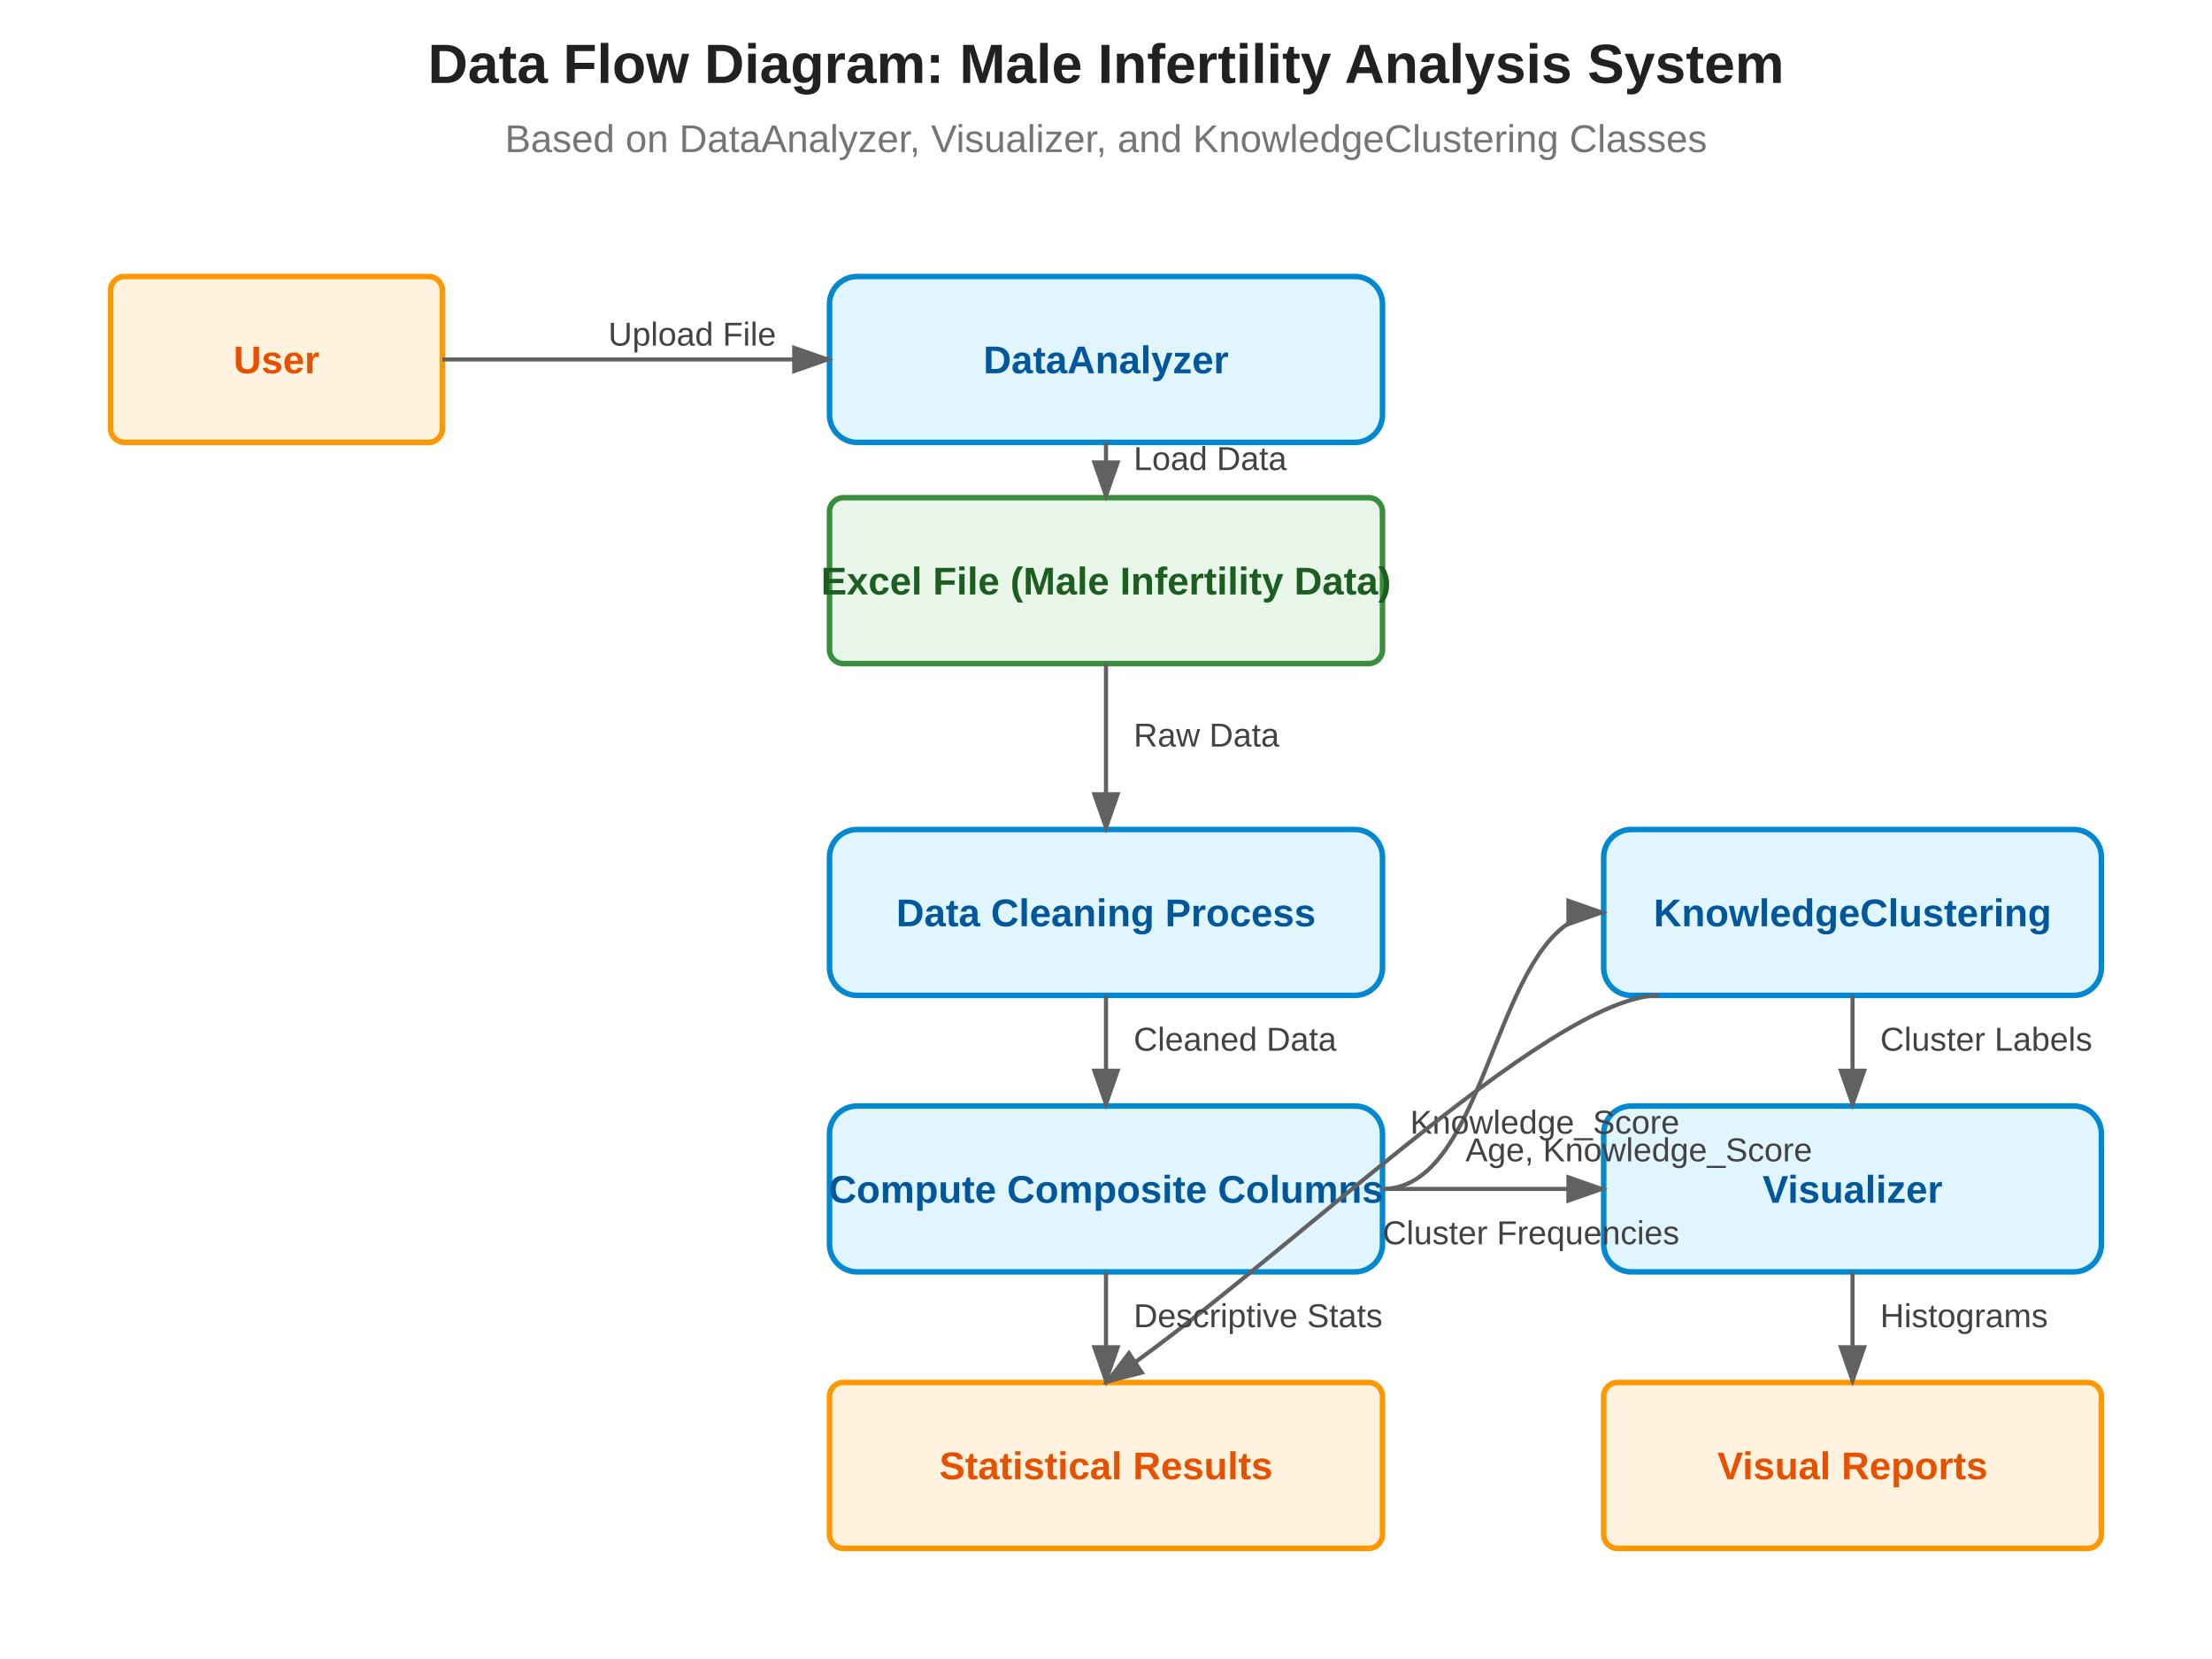
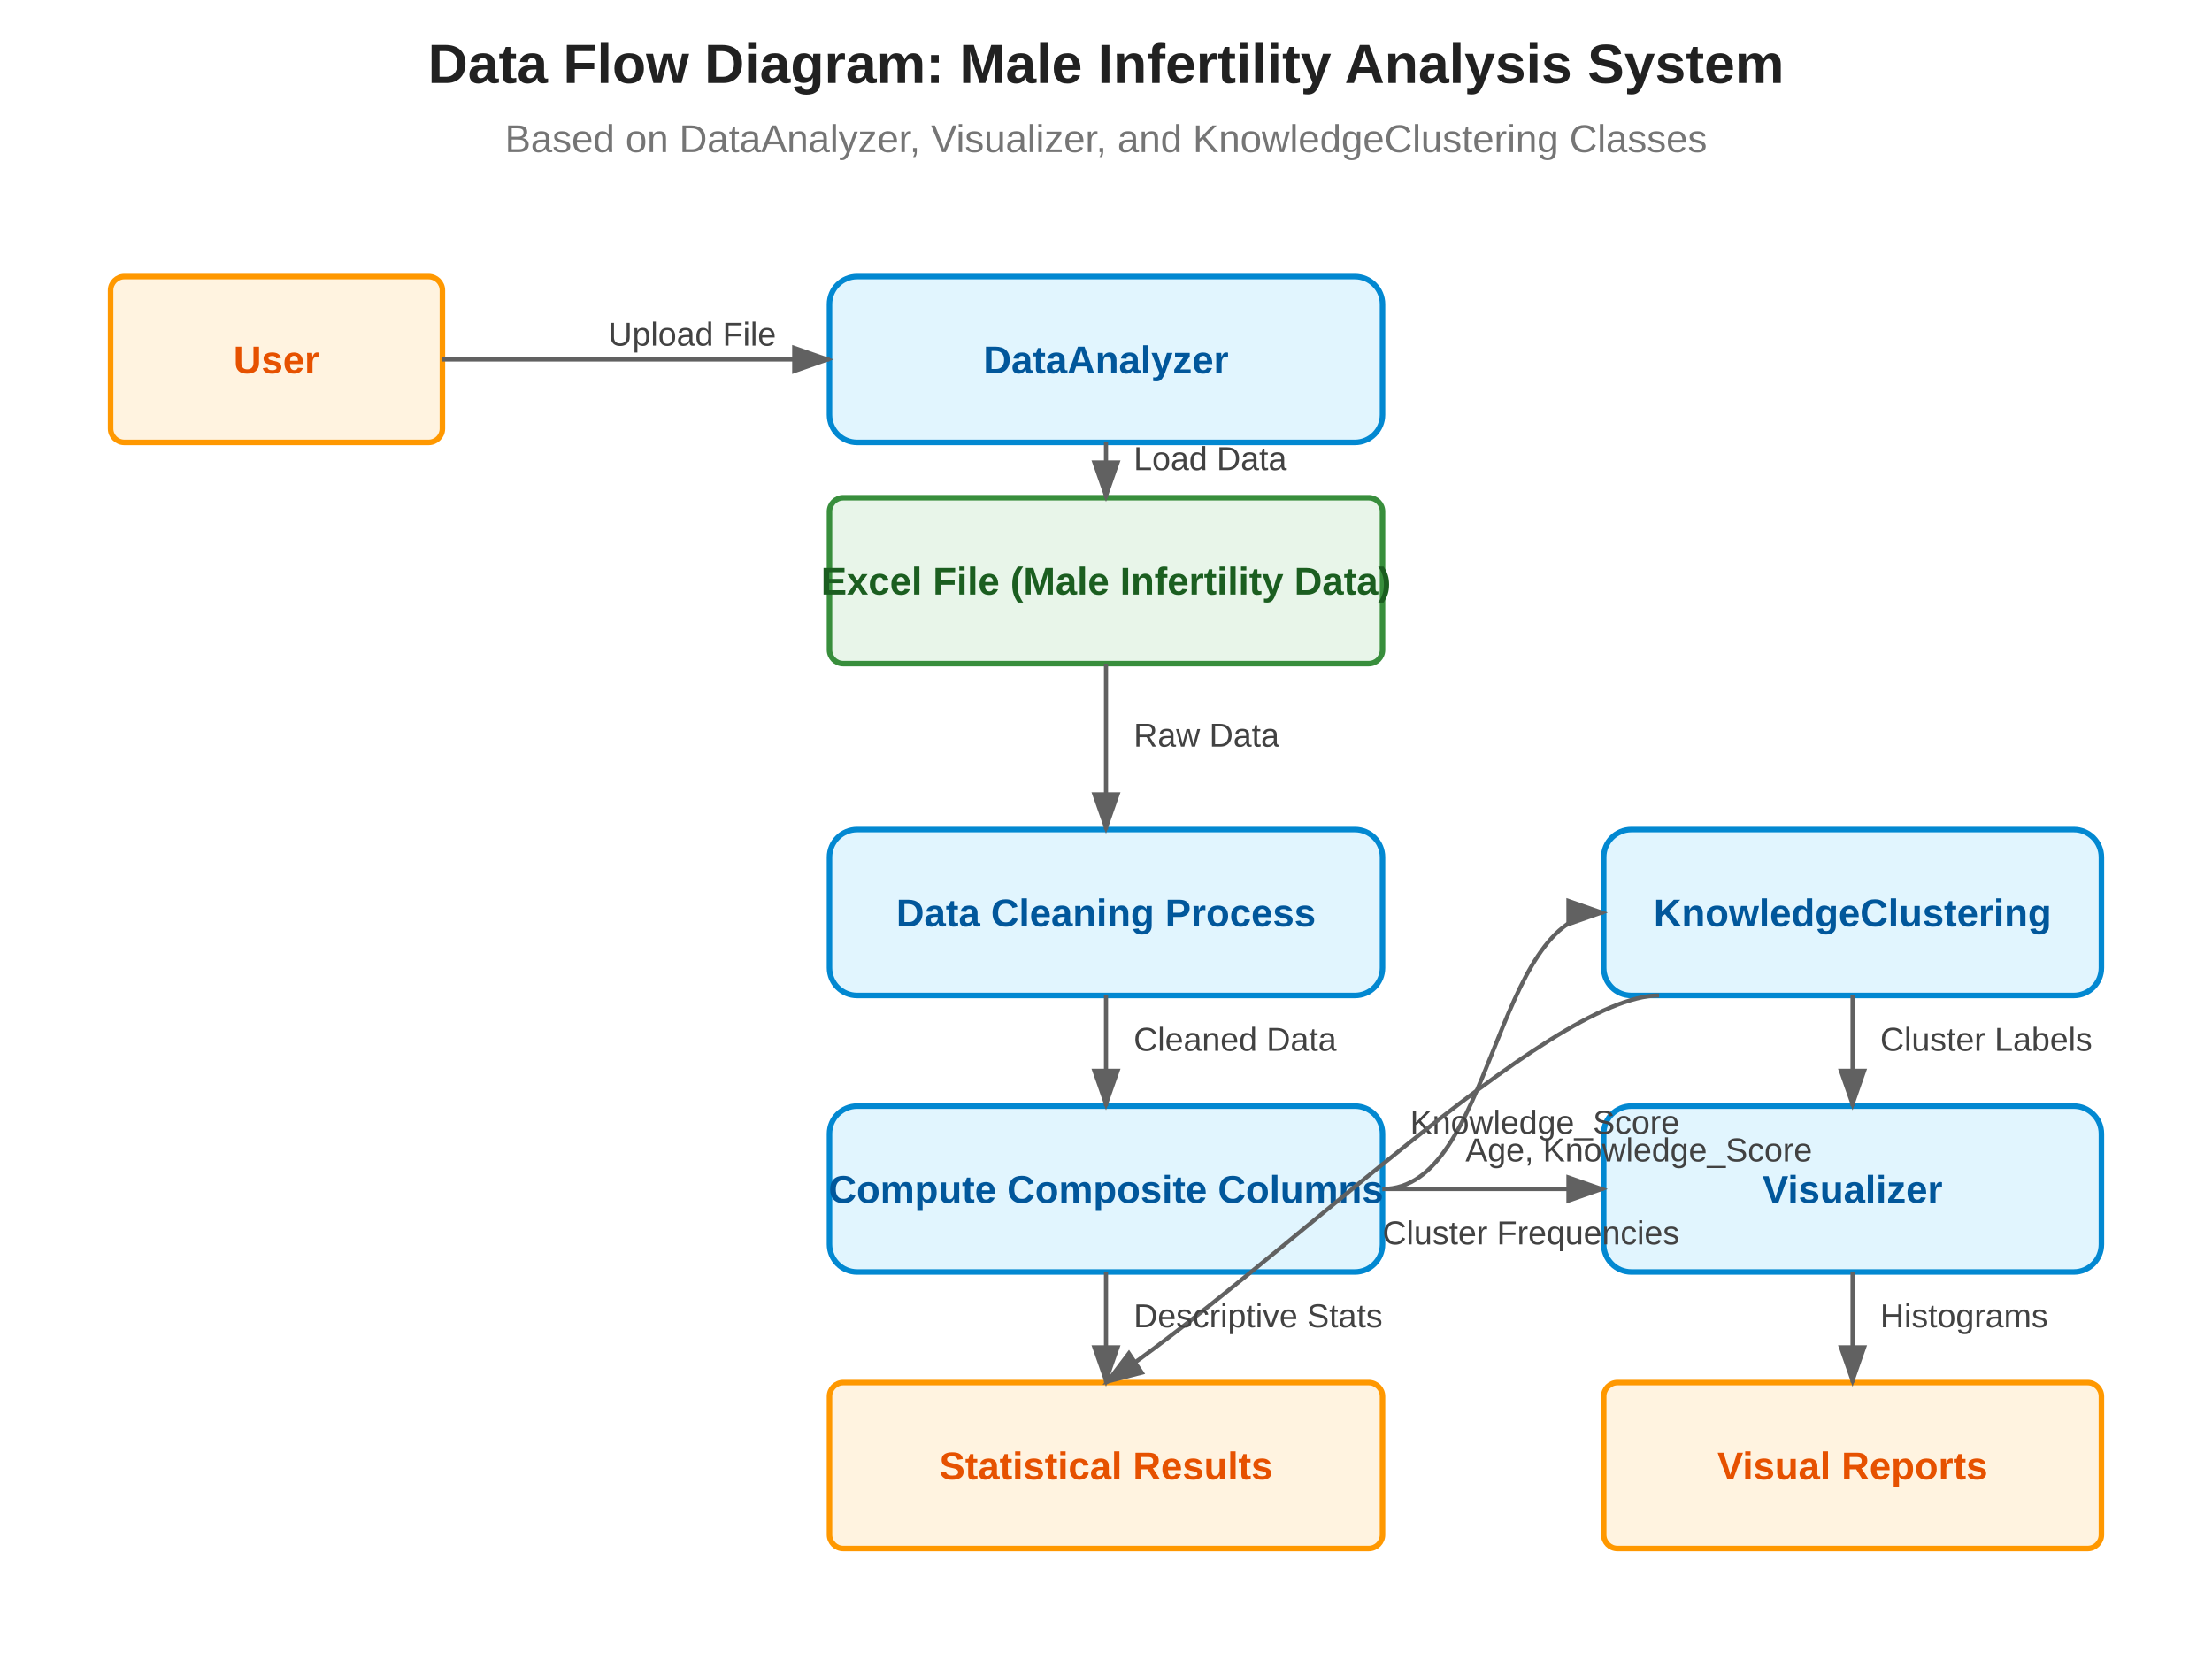
- <svg xmlns="http://www.w3.org/2000/svg" width="800" height="600" viewBox="0 0 800 600">
+ <svg xmlns="http://www.w3.org/2000/svg" width="1200" height="900" viewBox="0 0 800 600" preserveAspectRatio="xMidYMid meet">
  <style>
    .process       { fill:#e1f5fe; stroke:#0288d1; stroke-width:2; }
    .data-store    { fill:#e8f5e9; stroke:#388e3c; stroke-width:2; }
    .external      { fill:#fff3e0; stroke:#ff9800; stroke-width:2; }
    .flow          { stroke:#616161; stroke-width:1.5; fill:none; marker-end:url(#arrowhead); }
    .text          { font-family:Arial; font-size:14px; fill:#212121; }
    .title         { font-family:Arial; font-size:20px; font-weight:bold; fill:#212121; text-anchor:middle; }
    .subtitle      { font-family:Arial; font-size:14px; fill:#757575; text-anchor:middle; }
    .process-title { font-family:Arial; font-size:14px; font-weight:bold; fill:#01579b; text-anchor:middle; }
    .data-title    { font-family:Arial; font-size:14px; font-weight:bold; fill:#1b5e20; text-anchor:middle; }
    .external-title{ font-family:Arial; font-size:14px; font-weight:bold; fill:#e65100; text-anchor:middle; }
    .flow-label    { font-family:Arial; font-size:12px; fill:#424242; }
  </style>
  <defs>
    <marker id="arrowhead" markerWidth="10" markerHeight="7" refX="9" refY="3.5" orient="auto">
      <polygon points="0 0, 10 3.5, 0 7" fill="#616161" />
    </marker>
  </defs>
  <text x="400" y="30" class="title">Data Flow Diagram: Male Infertility Analysis System</text>
  <text x="400" y="55" class="subtitle">Based on DataAnalyzer, Visualizer, and KnowledgeClustering Classes</text>
  <rect x="40" y="100" width="120" height="60" rx="5" class="external" />
  <text x="100" y="135" class="external-title">User</text>
  <rect x="300" y="180" width="200" height="60" rx="5" class="data-store" />
  <text x="400" y="215" class="data-title">Excel File (Male Infertility Data)</text>
  <rect x="300" y="100" width="200" height="60" rx="10" class="process" />
  <text x="400" y="135" class="process-title">DataAnalyzer</text>
  <rect x="300" y="300" width="200" height="60" rx="10" class="process" />
  <text x="400" y="335" class="process-title">Data Cleaning Process</text>
  <rect x="300" y="400" width="200" height="60" rx="10" class="process" />
  <text x="400" y="435" class="process-title">Compute Composite Columns</text>
  <rect x="580" y="300" width="180" height="60" rx="10" class="process" />
  <text x="670" y="335" class="process-title">KnowledgeClustering</text>
  <rect x="580" y="400" width="180" height="60" rx="10" class="process" />
  <text x="670" y="435" class="process-title">Visualizer</text>
  <rect x="300" y="500" width="200" height="60" rx="5" class="external" />
  <text x="400" y="535" class="external-title">Statistical Results</text>
  <rect x="580" y="500" width="180" height="60" rx="5" class="external" />
  <text x="670" y="535" class="external-title">Visual Reports</text>
  <path d="M160,130 H280 C290,130 300,130 300,130" class="flow" />
  <text x="220" y="125" class="flow-label">Upload File</text>
  <path d="M400,160 L400,180" class="flow" />
  <text x="410" y="170" class="flow-label">Load Data</text>
  <path d="M400,240 L400,300" class="flow" />
  <text x="410" y="270" class="flow-label">Raw Data</text>
  <path d="M400,360 L400,400" class="flow" />
  <text x="410" y="380" class="flow-label">Cleaned Data</text>
  <path d="M500,430 C540,430 540,330 580,330" class="flow" />
  <text x="510" y="410" class="flow-label">Knowledge_Score</text>
  <path d="M500,430 L580,430" class="flow" />
  <text x="530" y="420" class="flow-label">Age, Knowledge_Score</text>
  <path d="M670,360 L670,400" class="flow" />
  <text x="680" y="380" class="flow-label">Cluster Labels</text>
  <path d="M600,360 C560,360 460,460 400,500" class="flow" />
  <text x="500" y="450" class="flow-label">Cluster Frequencies</text>
  <path d="M400,460 L400,500" class="flow" />
  <text x="410" y="480" class="flow-label">Descriptive Stats</text>
  <path d="M670,460 L670,500" class="flow" />
  <text x="680" y="480" class="flow-label">Histograms</text>
</svg>
